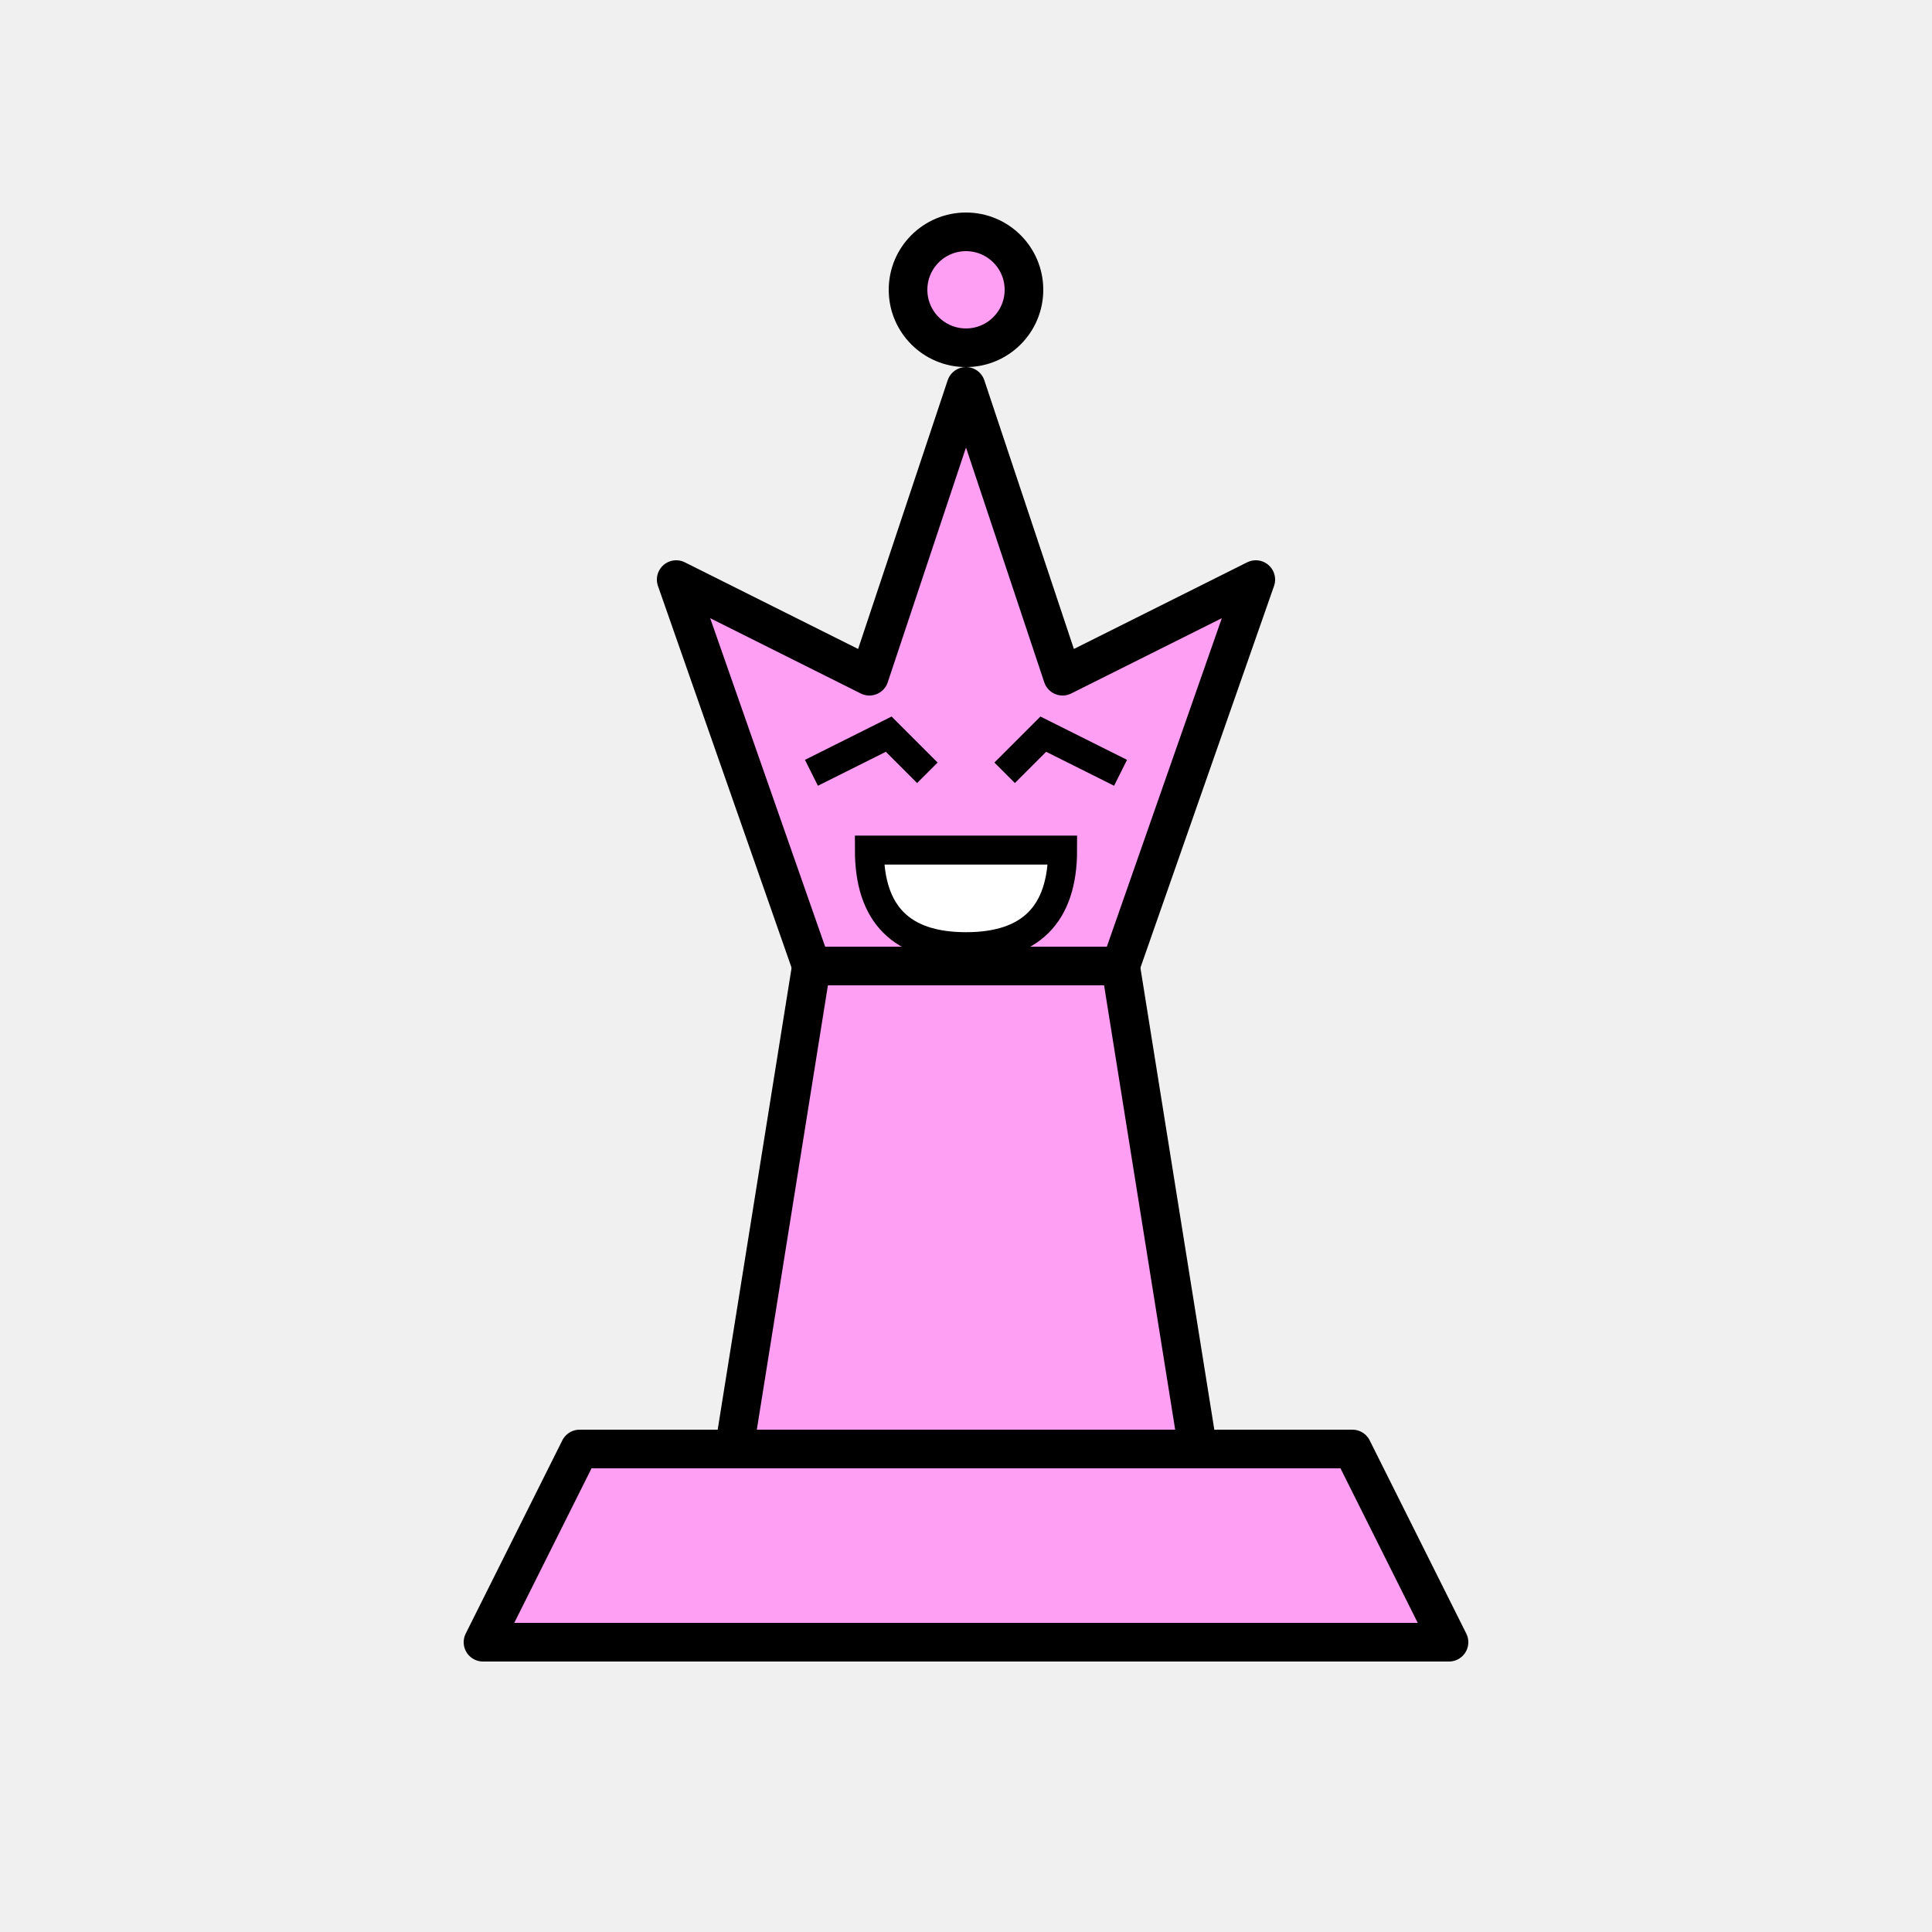
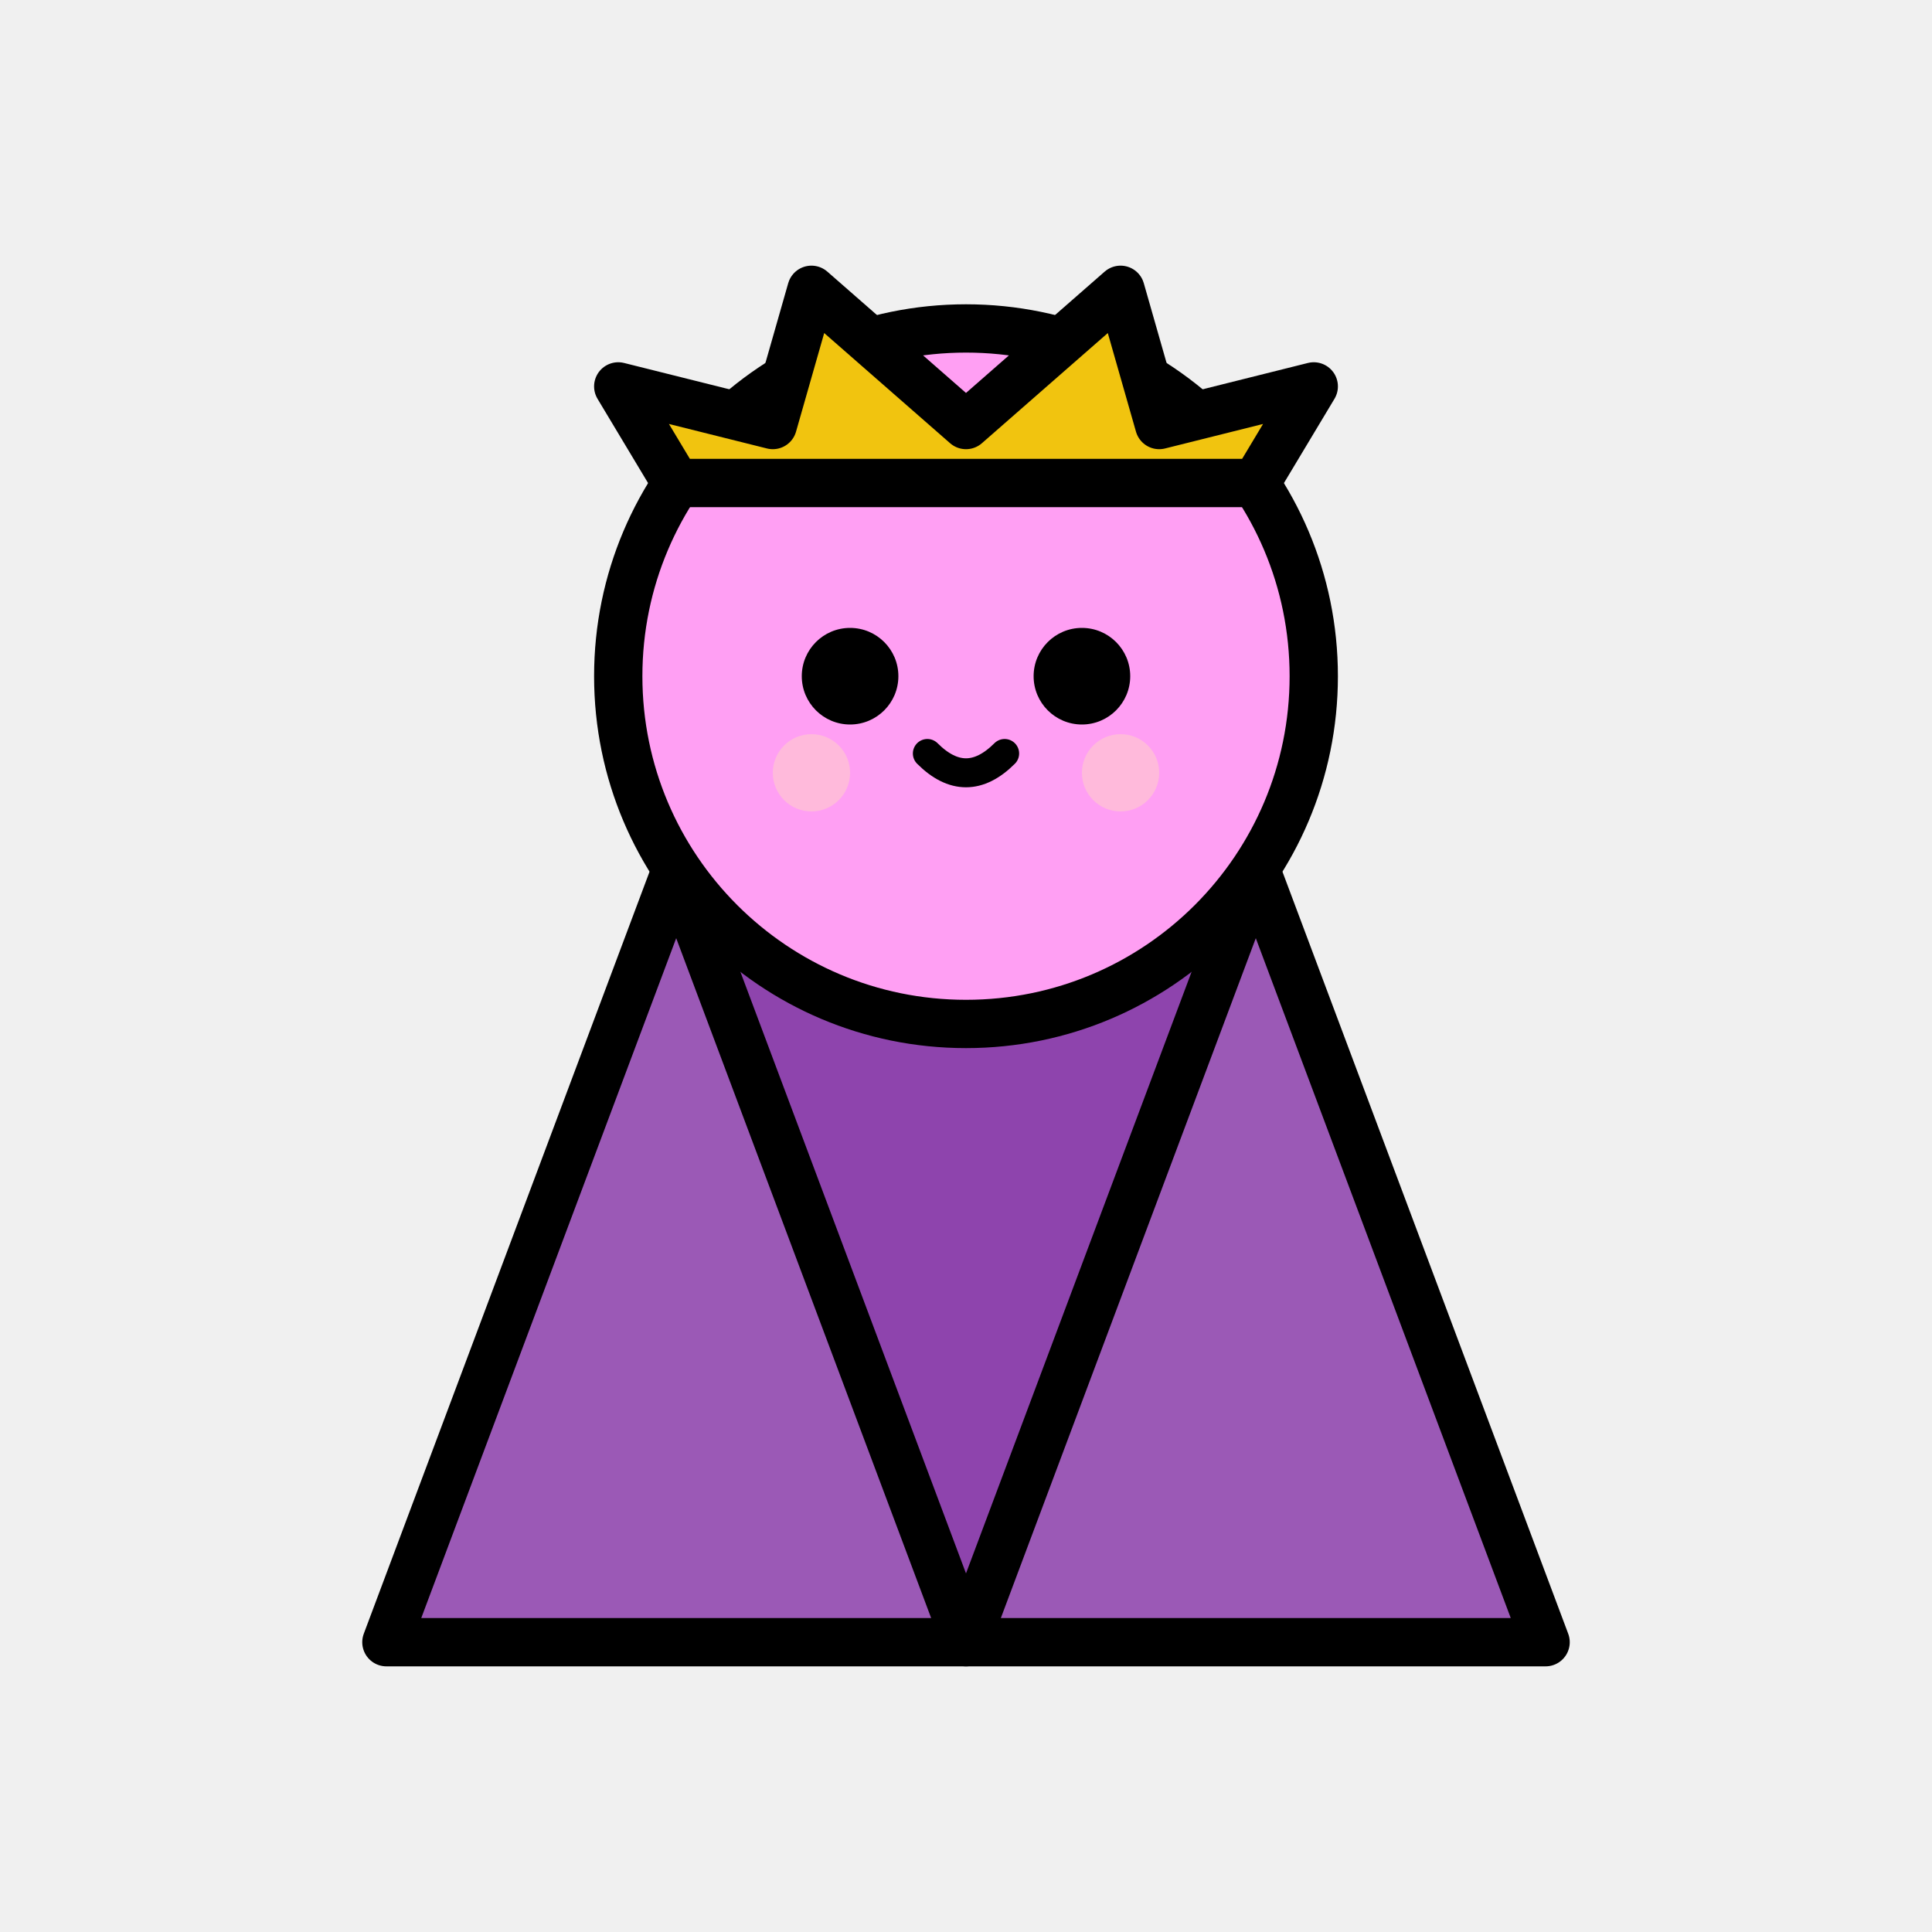
<svg xmlns="http://www.w3.org/2000/svg" viewBox="0 0 100 100" fill="none">
-   <g stroke="#000000" stroke-width="2" stroke-linecap="round" stroke-linejoin="round">
-     <path d="M30 75H70L75 85H25L30 75Z" fill="#ff9ff3" />
-     <path d="M38 75L42 50H58L62 75H38Z" fill="#ff9ff3" />
-     <path d="M42 50L35 30L45 35L50 20L55 35L65 30L58 50H42Z" fill="#ff9ff3" />
-     <circle cx="50" cy="15" r="3" fill="#ff9ff3" />
+   <g stroke="black" stroke-width="2.5" stroke-linecap="round" stroke-linejoin="round">
+     <path d="M20 85H80L65 45H35L20 85Z" fill="#9b59b6" />
+     <path d="M35 45L50 85L65 45" fill="#8e44ad" />
+     <circle cx="50" cy="35" r="18" fill="#ff9ff3" />
+     <path d="M35 25L32 20L40 22L42 15L50 22L58 15L60 22L68 20L65 25H35Z" fill="#f1c40f" />
  </g>
-   <path d="M42 40L46 38L48 40" stroke="black" stroke-width="1.5" fill="none" />
-   <path d="M52 40L54 38L58 40" stroke="black" stroke-width="1.5" fill="none" />
-   <path d="M45 44H55Q55 49 50 49Q45 49 45 44Z" fill="white" stroke="black" stroke-width="1.5" />
+   <circle cx="44" cy="35" r="2.5" fill="black" />
+   <circle cx="56" cy="35" r="2.5" fill="black" />
+   <path d="M48 39 Q50 41 52 39" stroke="black" stroke-width="1.5" fill="none" stroke-linecap="round" />
+   <circle cx="42" cy="40" r="2" fill="#ffcccc" opacity="0.6" />
+   <circle cx="58" cy="40" r="2" fill="#ffcccc" opacity="0.6" />
</svg>
